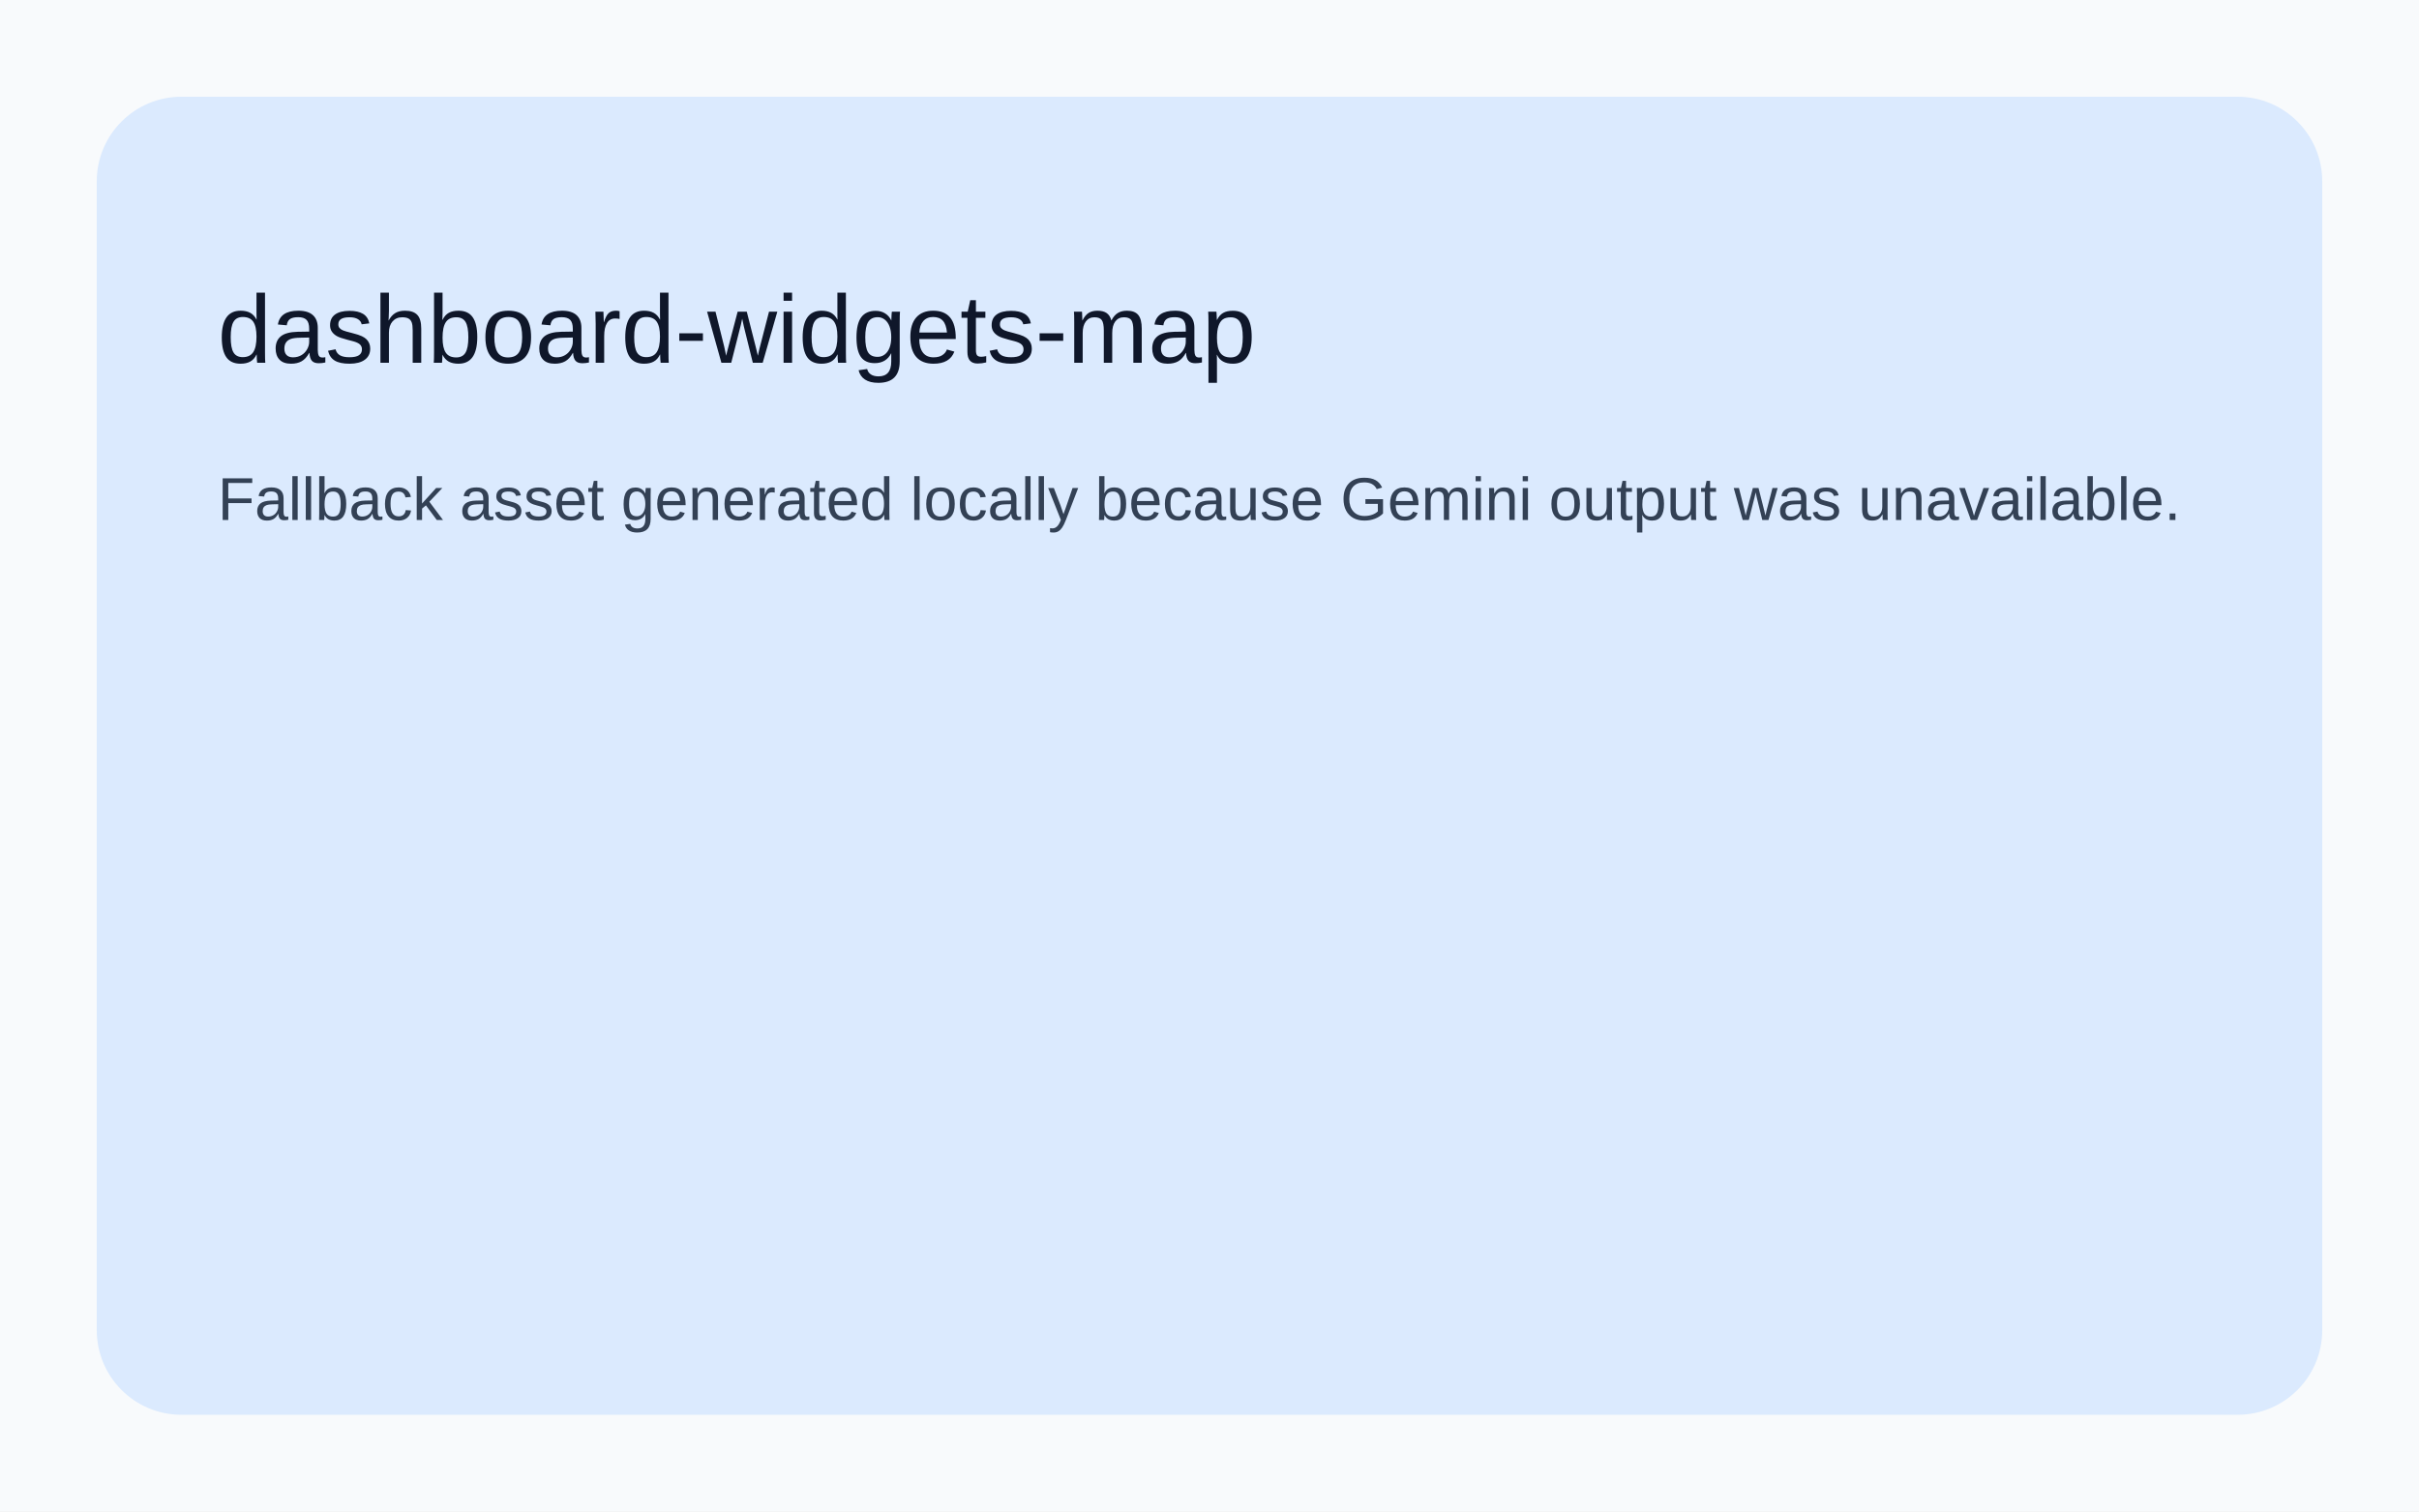
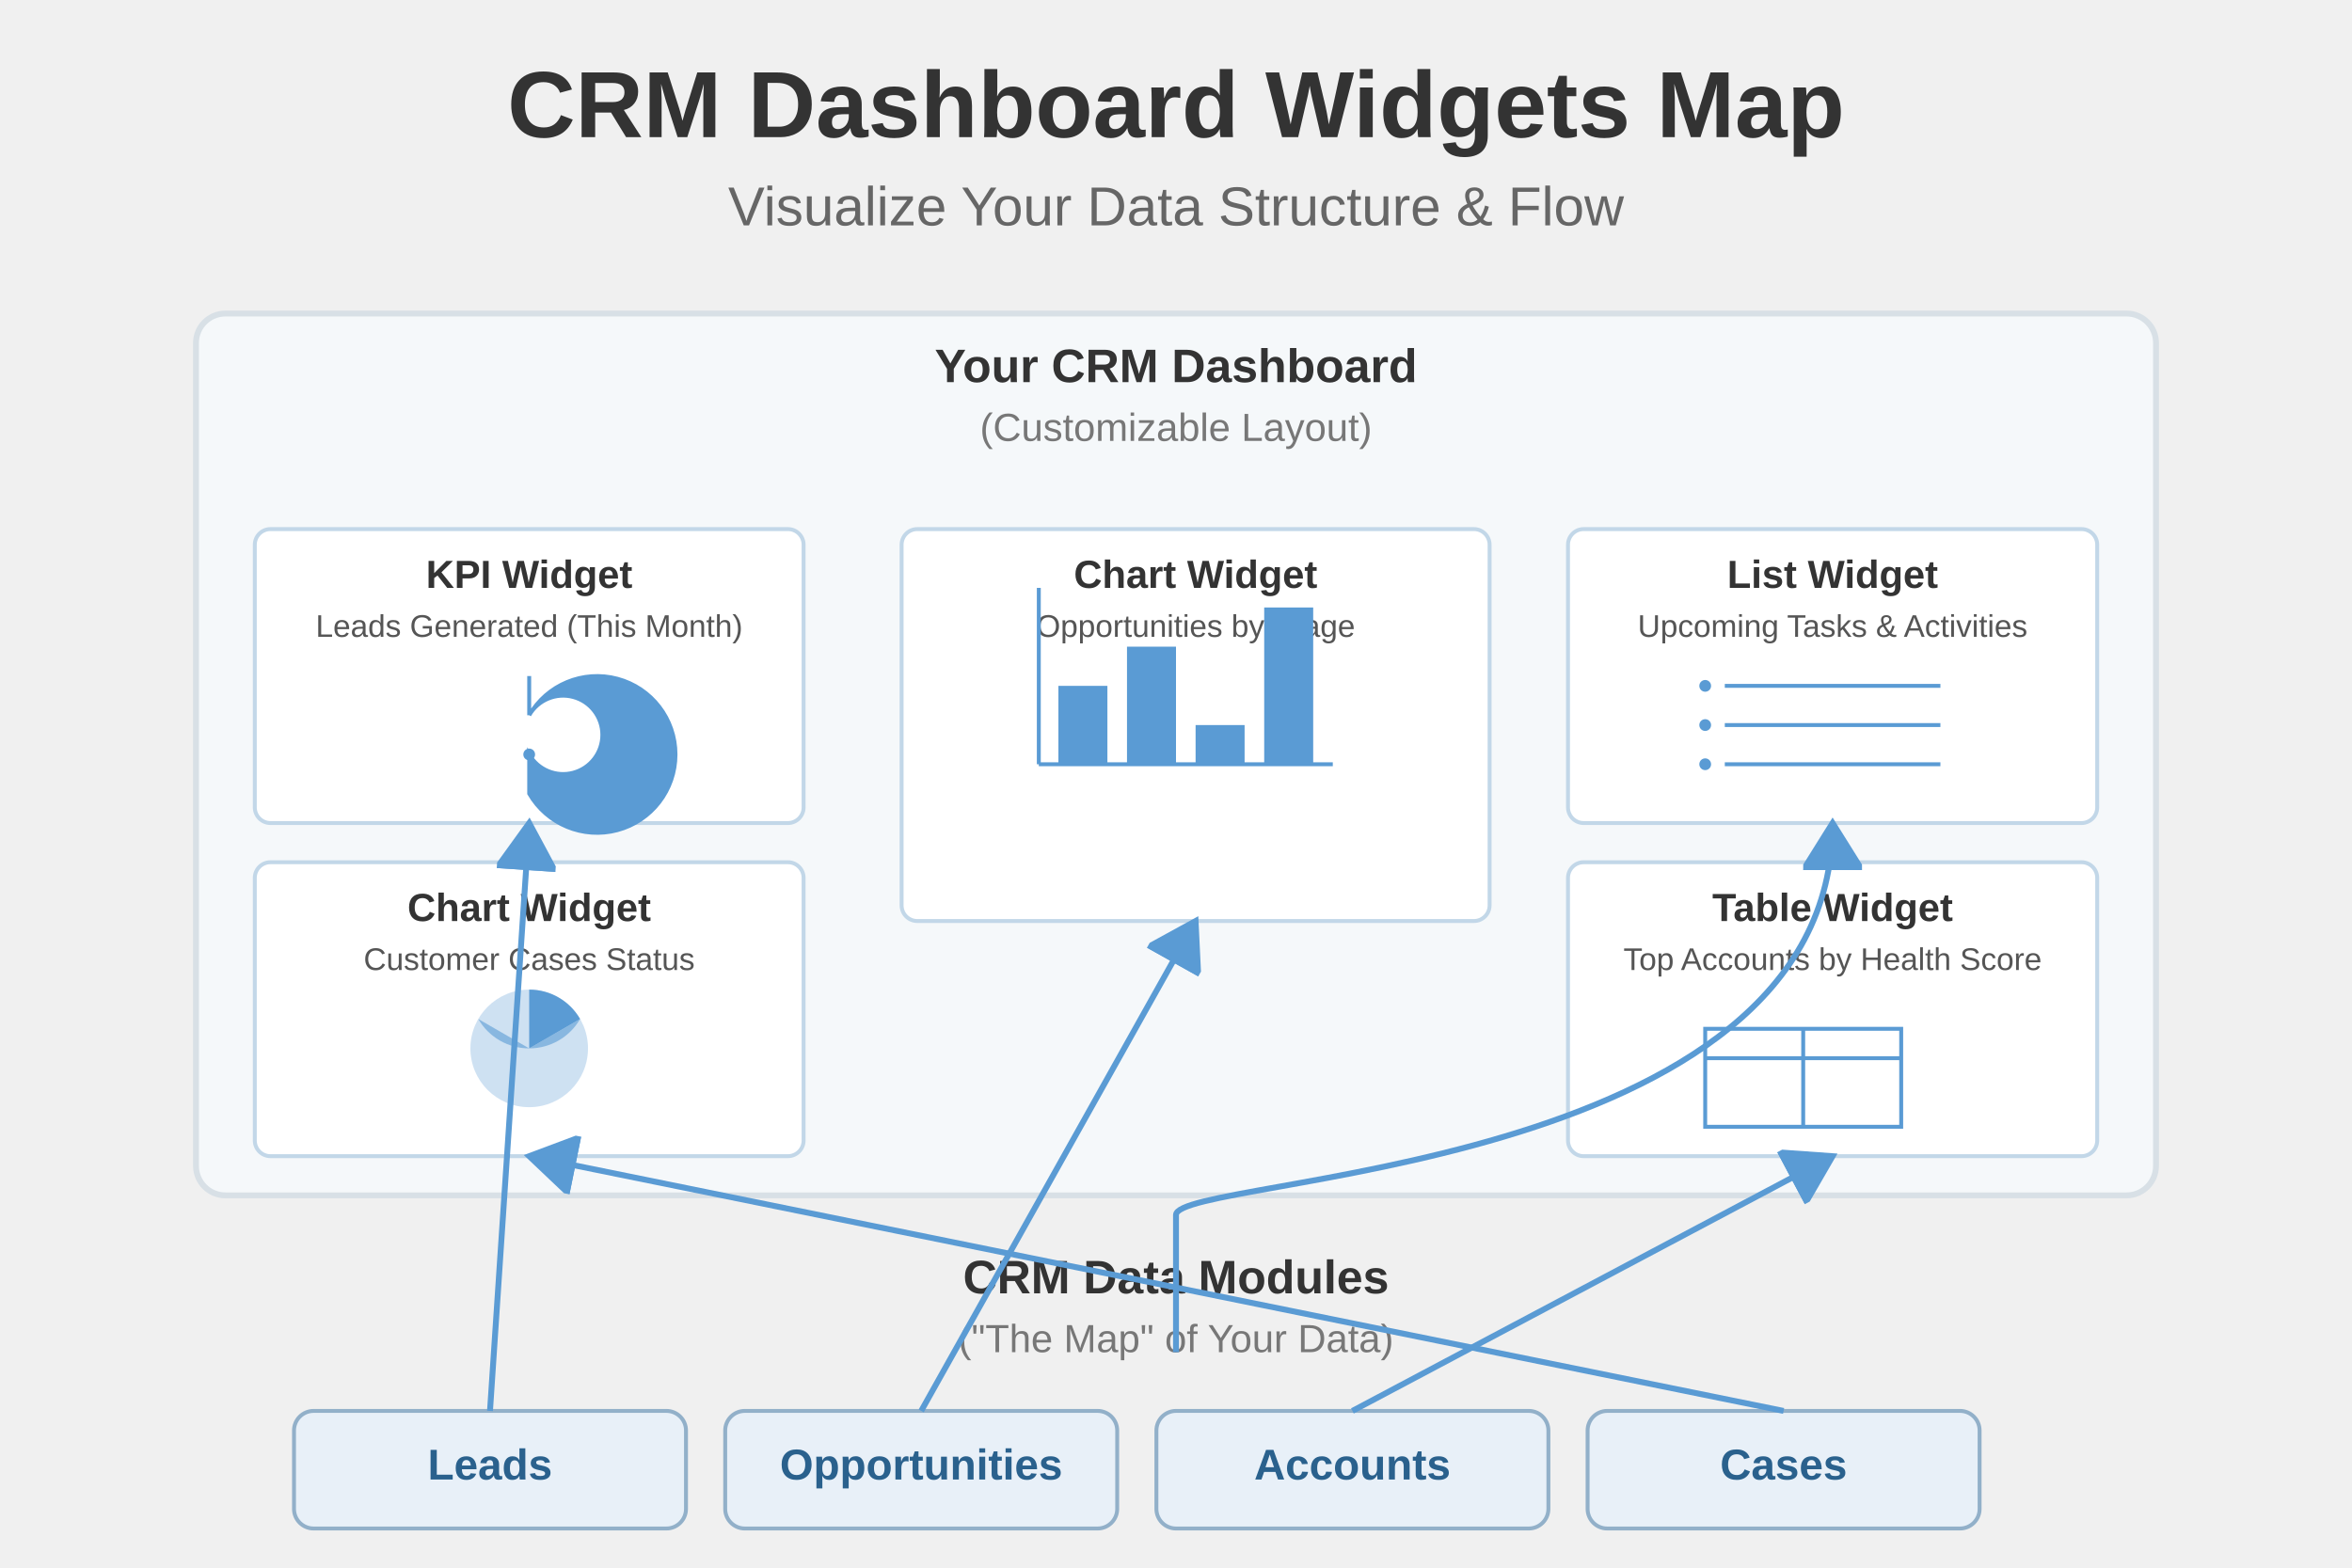
- <svg xmlns="http://www.w3.org/2000/svg" width="800" height="500" viewBox="0 0 800 500">
-   <rect width="800" height="500" fill="#f8fafc" />
-   <rect x="32" y="32" width="736" height="436" rx="28" fill="#dbeafe" />
-   <text x="72" y="120" font-family="Arial" font-size="32" fill="#0f172a">dashboard-widgets-map</text>
-   <text x="72" y="172" font-family="Arial" font-size="20" fill="#334155">Fallback asset generated locally because Gemini output was unavailable.</text>
+ <svg xmlns="http://www.w3.org/2000/svg" width="100%" height="auto" viewBox="0 0 1200 800" font-family="Segoe UI, Arial, sans-serif">
+   <defs>
+     <style>
+       .title-text {
+         font-size: 48px;
+         font-weight: bold;
+         fill: #333;
+         text-anchor: middle;
+       }
+       .subtitle-text {
+         font-size: 28px;
+         fill: #666;
+         text-anchor: middle;
+       }
+       .dashboard-container {
+         fill: #f5f8fa;
+         stroke: #d8e0e6;
+         stroke-width: 3;
+         rx: 15;
+         ry: 15;
+       }
+       .widget-slot {
+         fill: #ffffff;
+         stroke: #c2d7e8;
+         stroke-width: 2;
+         rx: 8;
+         ry: 8;
+       }
+       .widget-label {
+         font-size: 20px;
+         font-weight: bold;
+         fill: #333;
+         text-anchor: middle;
+       }
+       .widget-desc {
+         font-size: 16px;
+         fill: #555;
+         text-anchor: middle;
+       }
+       .data-source-container {
+         fill: #e8f0f8;
+         stroke: #92b0c9;
+         stroke-width: 2;
+         rx: 10;
+         ry: 10;
+       }
+       .data-source-label {
+         font-size: 22px;
+         font-weight: bold;
+         fill: #2a618d;
+         text-anchor: middle;
+       }
+       .connection-line {
+         stroke: #5a9bd4;
+         stroke-width: 3;
+         fill: none;
+       }
+       .arrowhead {
+         fill: #5a9bd4;
+         stroke: #5a9bd4;
+         stroke-width: 1;
+       }
+       .info-label {
+         font-size: 20px;
+         fill: #777;
+         text-anchor: middle;
+       }
+       .main-info {
+         font-size: 24px;
+         font-weight: bold;
+         fill: #333;
+         text-anchor: middle;
+       }
+ 
+       /* Icons for widgets */
+       .icon-fill { fill: #5a9bd4; }
+       .icon-stroke { stroke: #5a9bd4; stroke-width: 2; }
+     </style>
+     <marker id="arrow" markerWidth="10" markerHeight="10" refX="8" refY="5" orient="auto">
+       <path d="M0,0 L8,5 L0,10 Z" class="arrowhead" />
+     </marker>
+   </defs>
+   <text x="600" y="70" class="title-text">CRM Dashboard Widgets Map</text>
+   <text x="600" y="115" class="subtitle-text">Visualize Your Data Structure &amp; Flow</text>
+   <rect x="100" y="160" width="1000" height="450" class="dashboard-container" />
+   <text x="600" y="195" class="main-info">Your CRM Dashboard</text>
+   <text x="600" y="225" class="info-label">(Customizable Layout)</text>
+   <rect x="130" y="270" width="280" height="150" class="widget-slot" />
+   <text x="270" y="300" class="widget-label">KPI Widget</text>
+   <text x="270" y="325" class="widget-desc">Leads Generated (This Month)</text>
+   <path d="M270,365 A40,40 0 1 1 270,405 L270,385 A20,20 0 1 0 270,365 Z M270,365 L270,345" class="icon-fill icon-stroke" />
+   <circle cx="270" cy="385" r="3" class="icon-fill" />
+   <rect x="460" y="270" width="300" height="200" class="widget-slot" />
+   <text x="610" y="300" class="widget-label">Chart Widget</text>
+   <text x="610" y="325" class="widget-desc">Opportunities by Stage</text>
+   <rect x="540" y="350" width="25" height="40" class="icon-fill" />
+   <rect x="575" y="330" width="25" height="60" class="icon-fill" />
+   <rect x="610" y="370" width="25" height="20" class="icon-fill" />
+   <rect x="645" y="310" width="25" height="80" class="icon-fill" />
+   <line x1="530" y1="390" x2="680" y2="390" class="icon-stroke" />
+   <line x1="530" y1="390" x2="530" y2="300" class="icon-stroke" />
+   <rect x="800" y="270" width="270" height="150" class="widget-slot" />
+   <text x="935" y="300" class="widget-label">List Widget</text>
+   <text x="935" y="325" class="widget-desc">Upcoming Tasks &amp; Activities</text>
+   <line x1="880" y1="350" x2="990" y2="350" class="icon-stroke" />
+   <line x1="880" y1="370" x2="990" y2="370" class="icon-stroke" />
+   <line x1="880" y1="390" x2="990" y2="390" class="icon-stroke" />
+   <circle cx="870" cy="350" r="3" class="icon-fill" />
+   <circle cx="870" cy="370" r="3" class="icon-fill" />
+   <circle cx="870" cy="390" r="3" class="icon-fill" />
+   <rect x="130" y="440" width="280" height="150" class="widget-slot" />
+   <text x="270" y="470" class="widget-label">Chart Widget</text>
+   <text x="270" y="495" class="widget-desc">Customer Cases Status</text>
+   <circle cx="270" cy="535" r="30" class="icon-fill" fill-opacity="0.3" />
+   <path d="M270,535 L270,505 A30,30 0 0 1 295.98,520.00 Z" class="icon-fill" />
+   <path d="M270,535 L295.98,520.00 A30,30 0 0 1 244.02,520.00 Z" class="icon-fill" fill-opacity="0.6" />
+   <rect x="800" y="440" width="270" height="150" class="widget-slot" />
+   <text x="935" y="470" class="widget-label">Table Widget</text>
+   <text x="935" y="495" class="widget-desc">Top Accounts by Health Score</text>
+   <rect x="870" y="525" width="100" height="50" class="icon-stroke" fill="none" />
+   <line x1="870" y1="540" x2="970" y2="540" class="icon-stroke" />
+   <line x1="920" y1="525" x2="920" y2="575" class="icon-stroke" />
+   <text x="600" y="660" class="main-info">CRM Data Modules</text>
+   <text x="600" y="690" class="info-label">("The Map" of Your Data)</text>
+   <rect x="150" y="720" width="200" height="60" class="data-source-container" />
+   <text x="250" y="755" class="data-source-label">Leads</text>
+   <rect x="370" y="720" width="200" height="60" class="data-source-container" />
+   <text x="470" y="755" class="data-source-label">Opportunities</text>
+   <rect x="590" y="720" width="200" height="60" class="data-source-container" />
+   <text x="690" y="755" class="data-source-label">Accounts</text>
+   <rect x="810" y="720" width="200" height="60" class="data-source-container" />
+   <text x="910" y="755" class="data-source-label">Cases</text>
+   <line x1="250" y1="720" x2="270" y2="420" class="connection-line" marker-end="url(#arrow)" />
+   <line x1="470" y1="720" x2="610" y2="470" class="connection-line" marker-end="url(#arrow)" />
+   <line x1="690" y1="720" x2="935" y2="590" class="connection-line" marker-end="url(#arrow)" />
+   <line x1="910" y1="720" x2="270" y2="590" class="connection-line" marker-end="url(#arrow)" />
+   <path d="M600,690 V620 C600,600 935,600 935,420" class="connection-line" marker-end="url(#arrow)" />
</svg>
